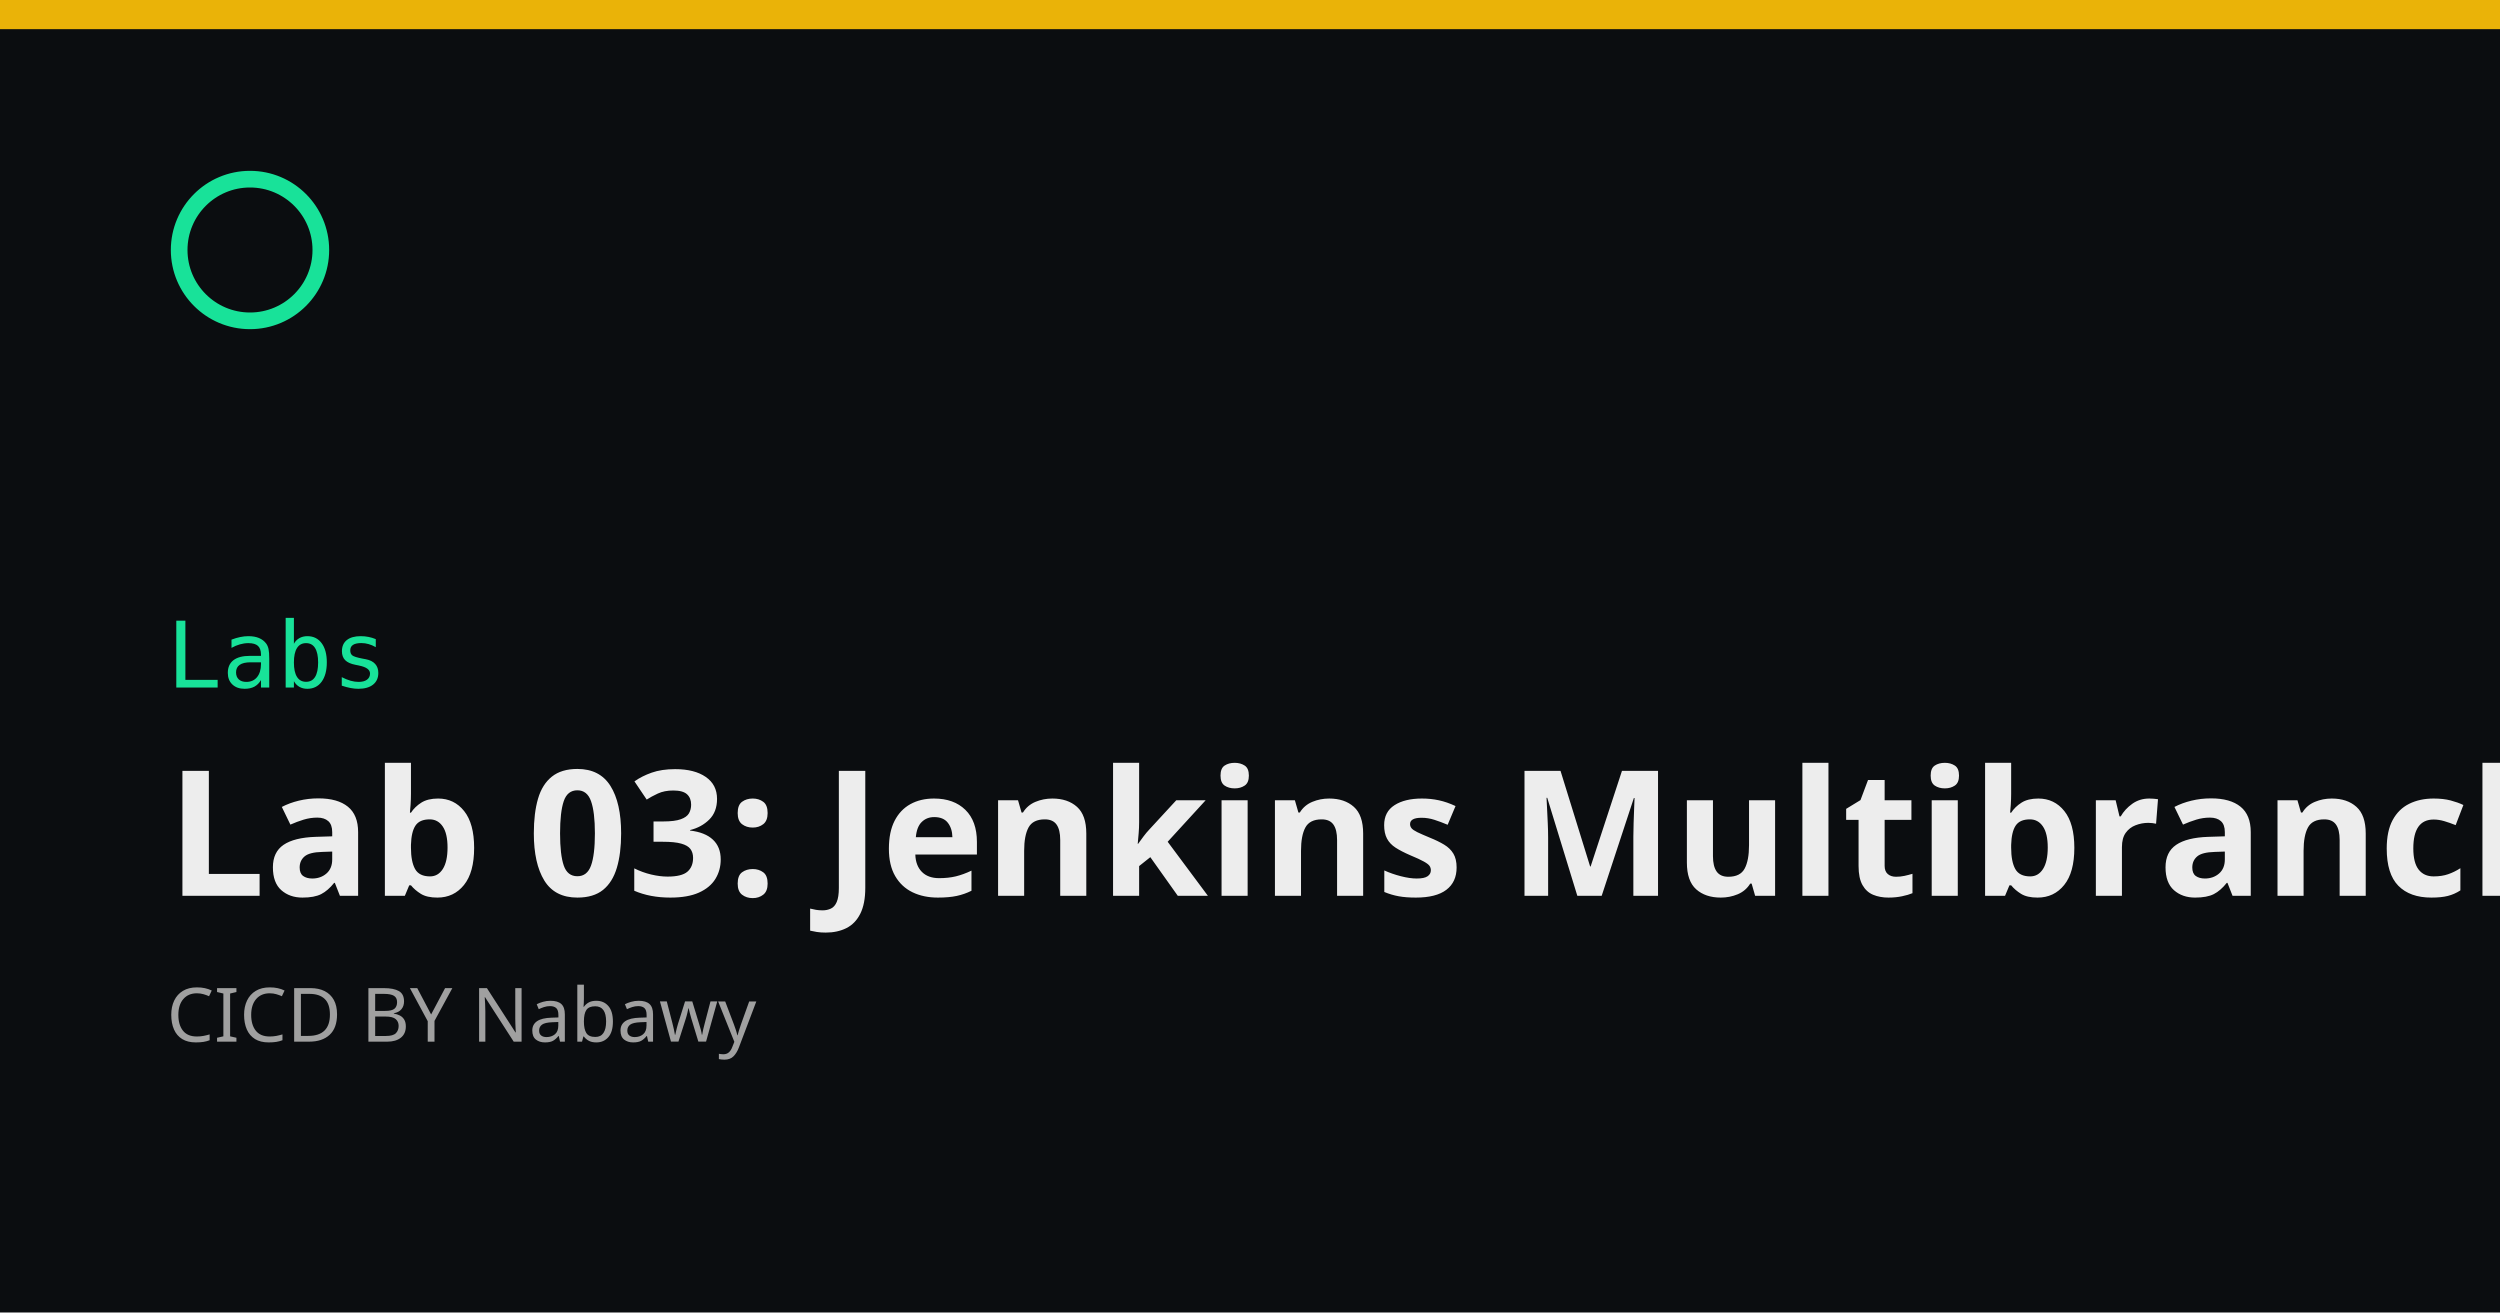
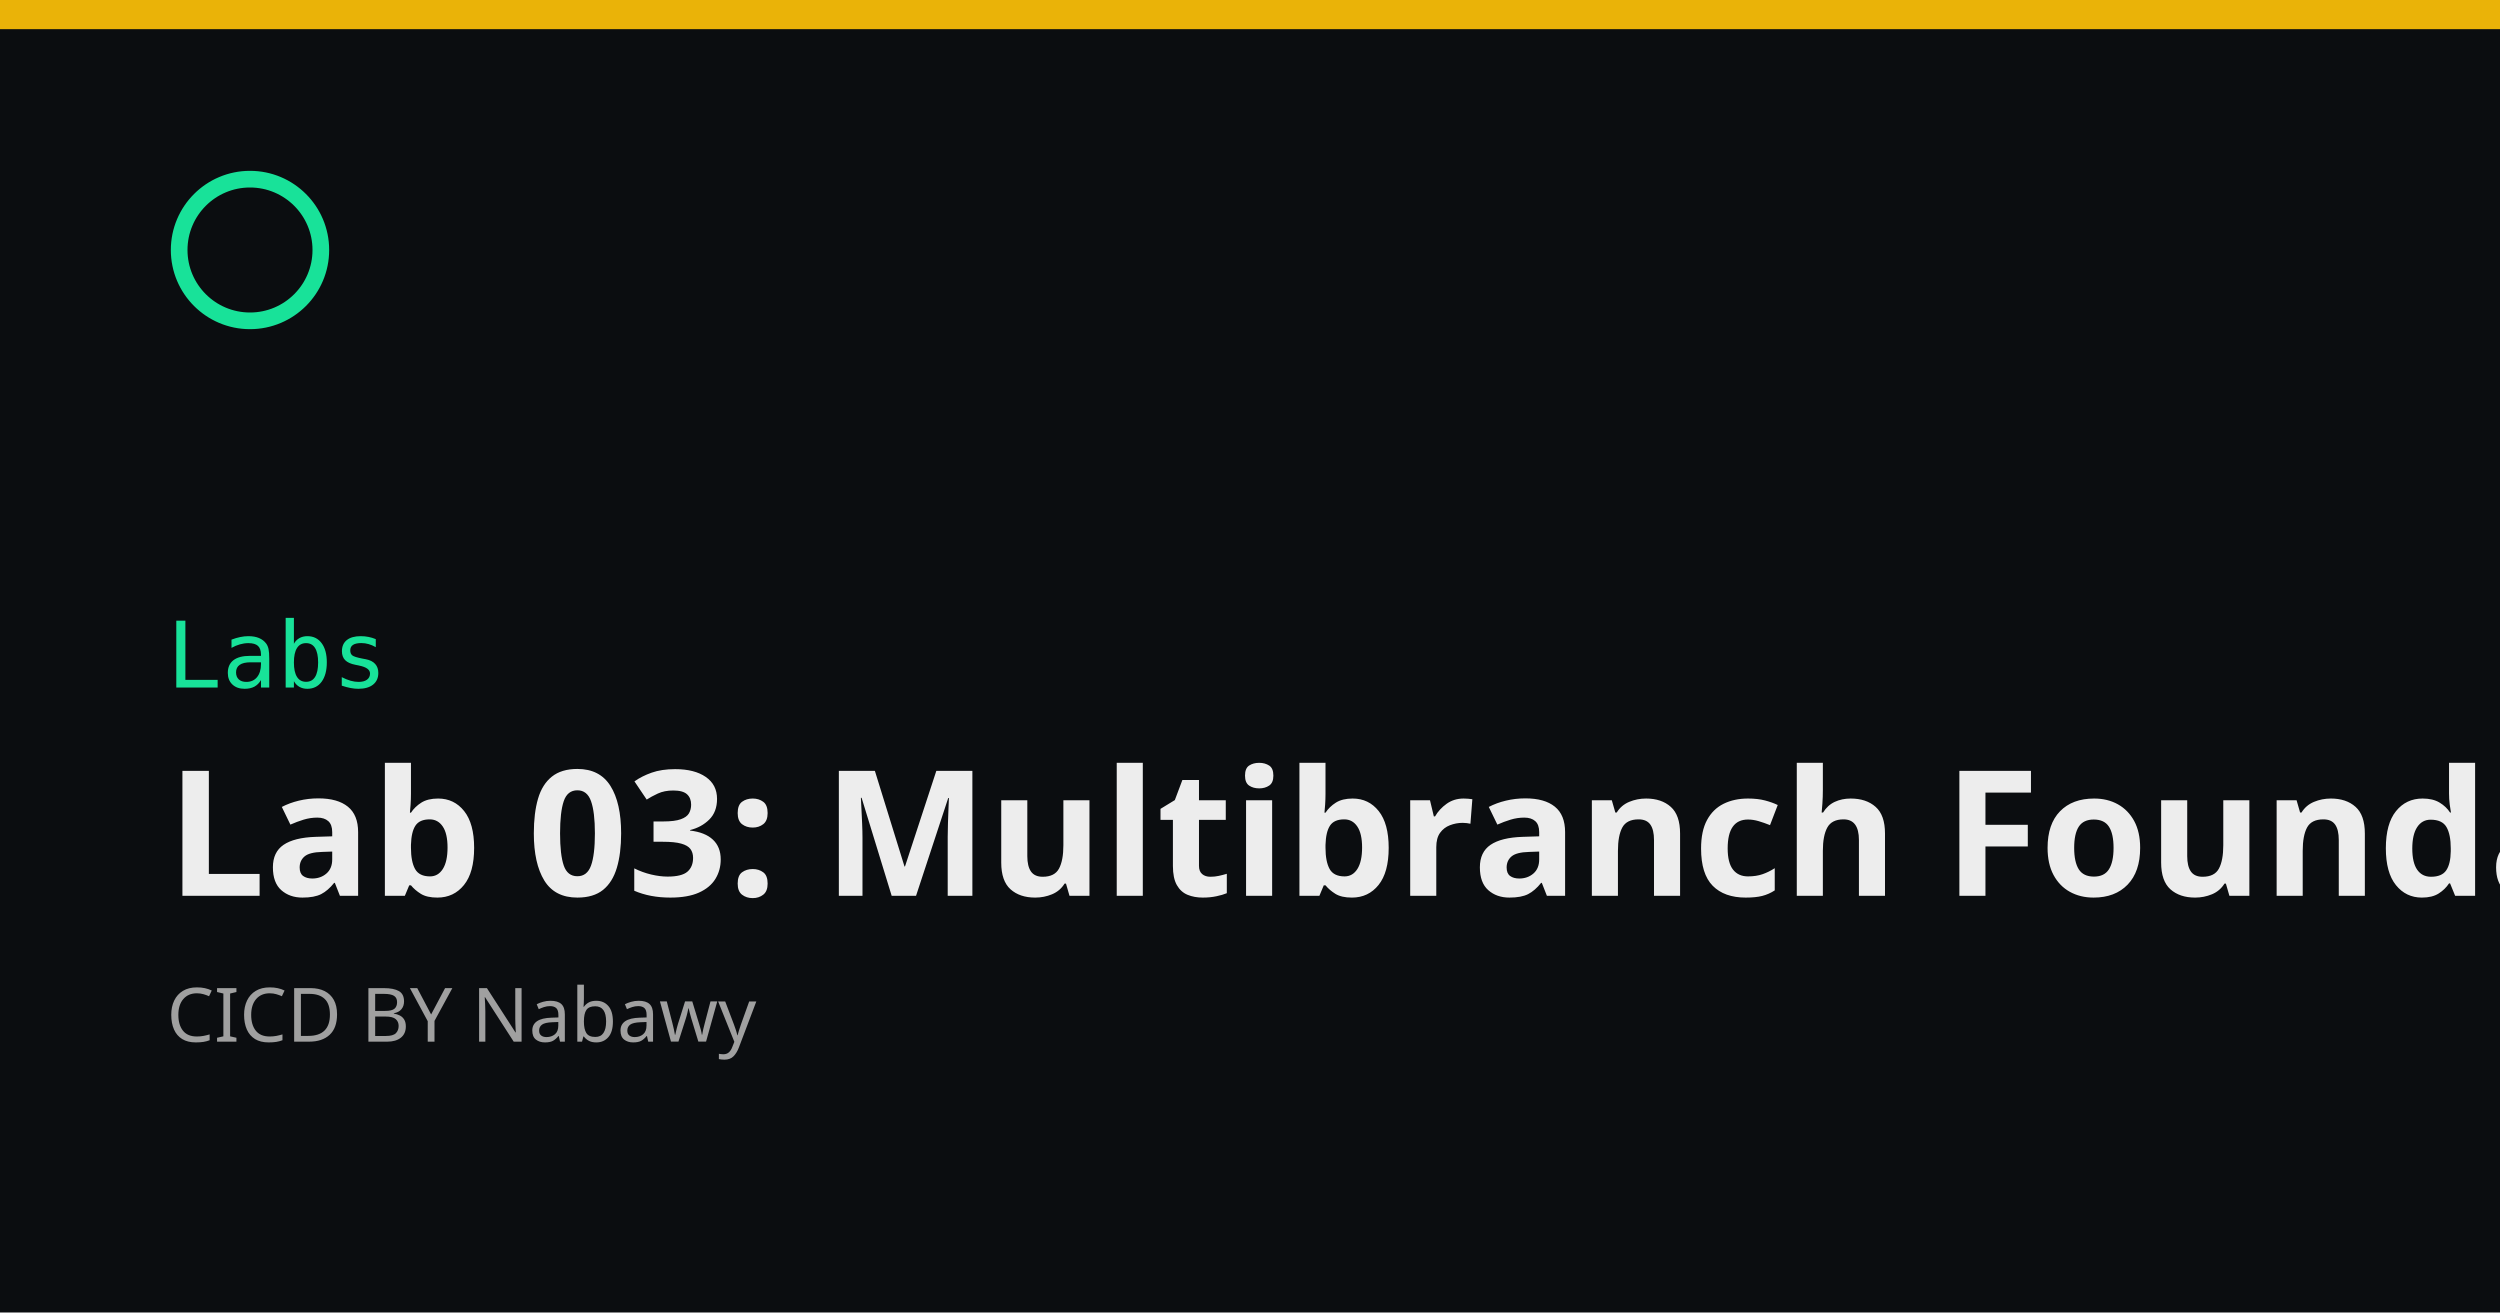
<svg xmlns="http://www.w3.org/2000/svg" width="1200" height="630">
  <rect width="1200" height="630" fill="#0B0D10" />
  <rect width="1200" height="14" fill="#EAB308" />
  <circle cx="120" cy="120" r="34" fill="none" stroke="#18E299" stroke-width="8" />
  <text x="80" y="330" font-family="monospace" font-size="44" fill="#18E299">Labs</text>
-   <text x="80" y="430" font-family="sans-serif" font-weight="bold" font-size="84" fill="#ededed">Lab 03: Jenkins Multibranch </text>
+   <text x="80" y="430" font-family="sans-serif" font-weight="bold" font-size="84" fill="#ededed">Lab 03: Multibranch Foundati</text>
  <text x="80" y="500" font-family="sans-serif" font-size="36" fill="#a0a0a0">CICD BY Nabawy</text>
</svg>
